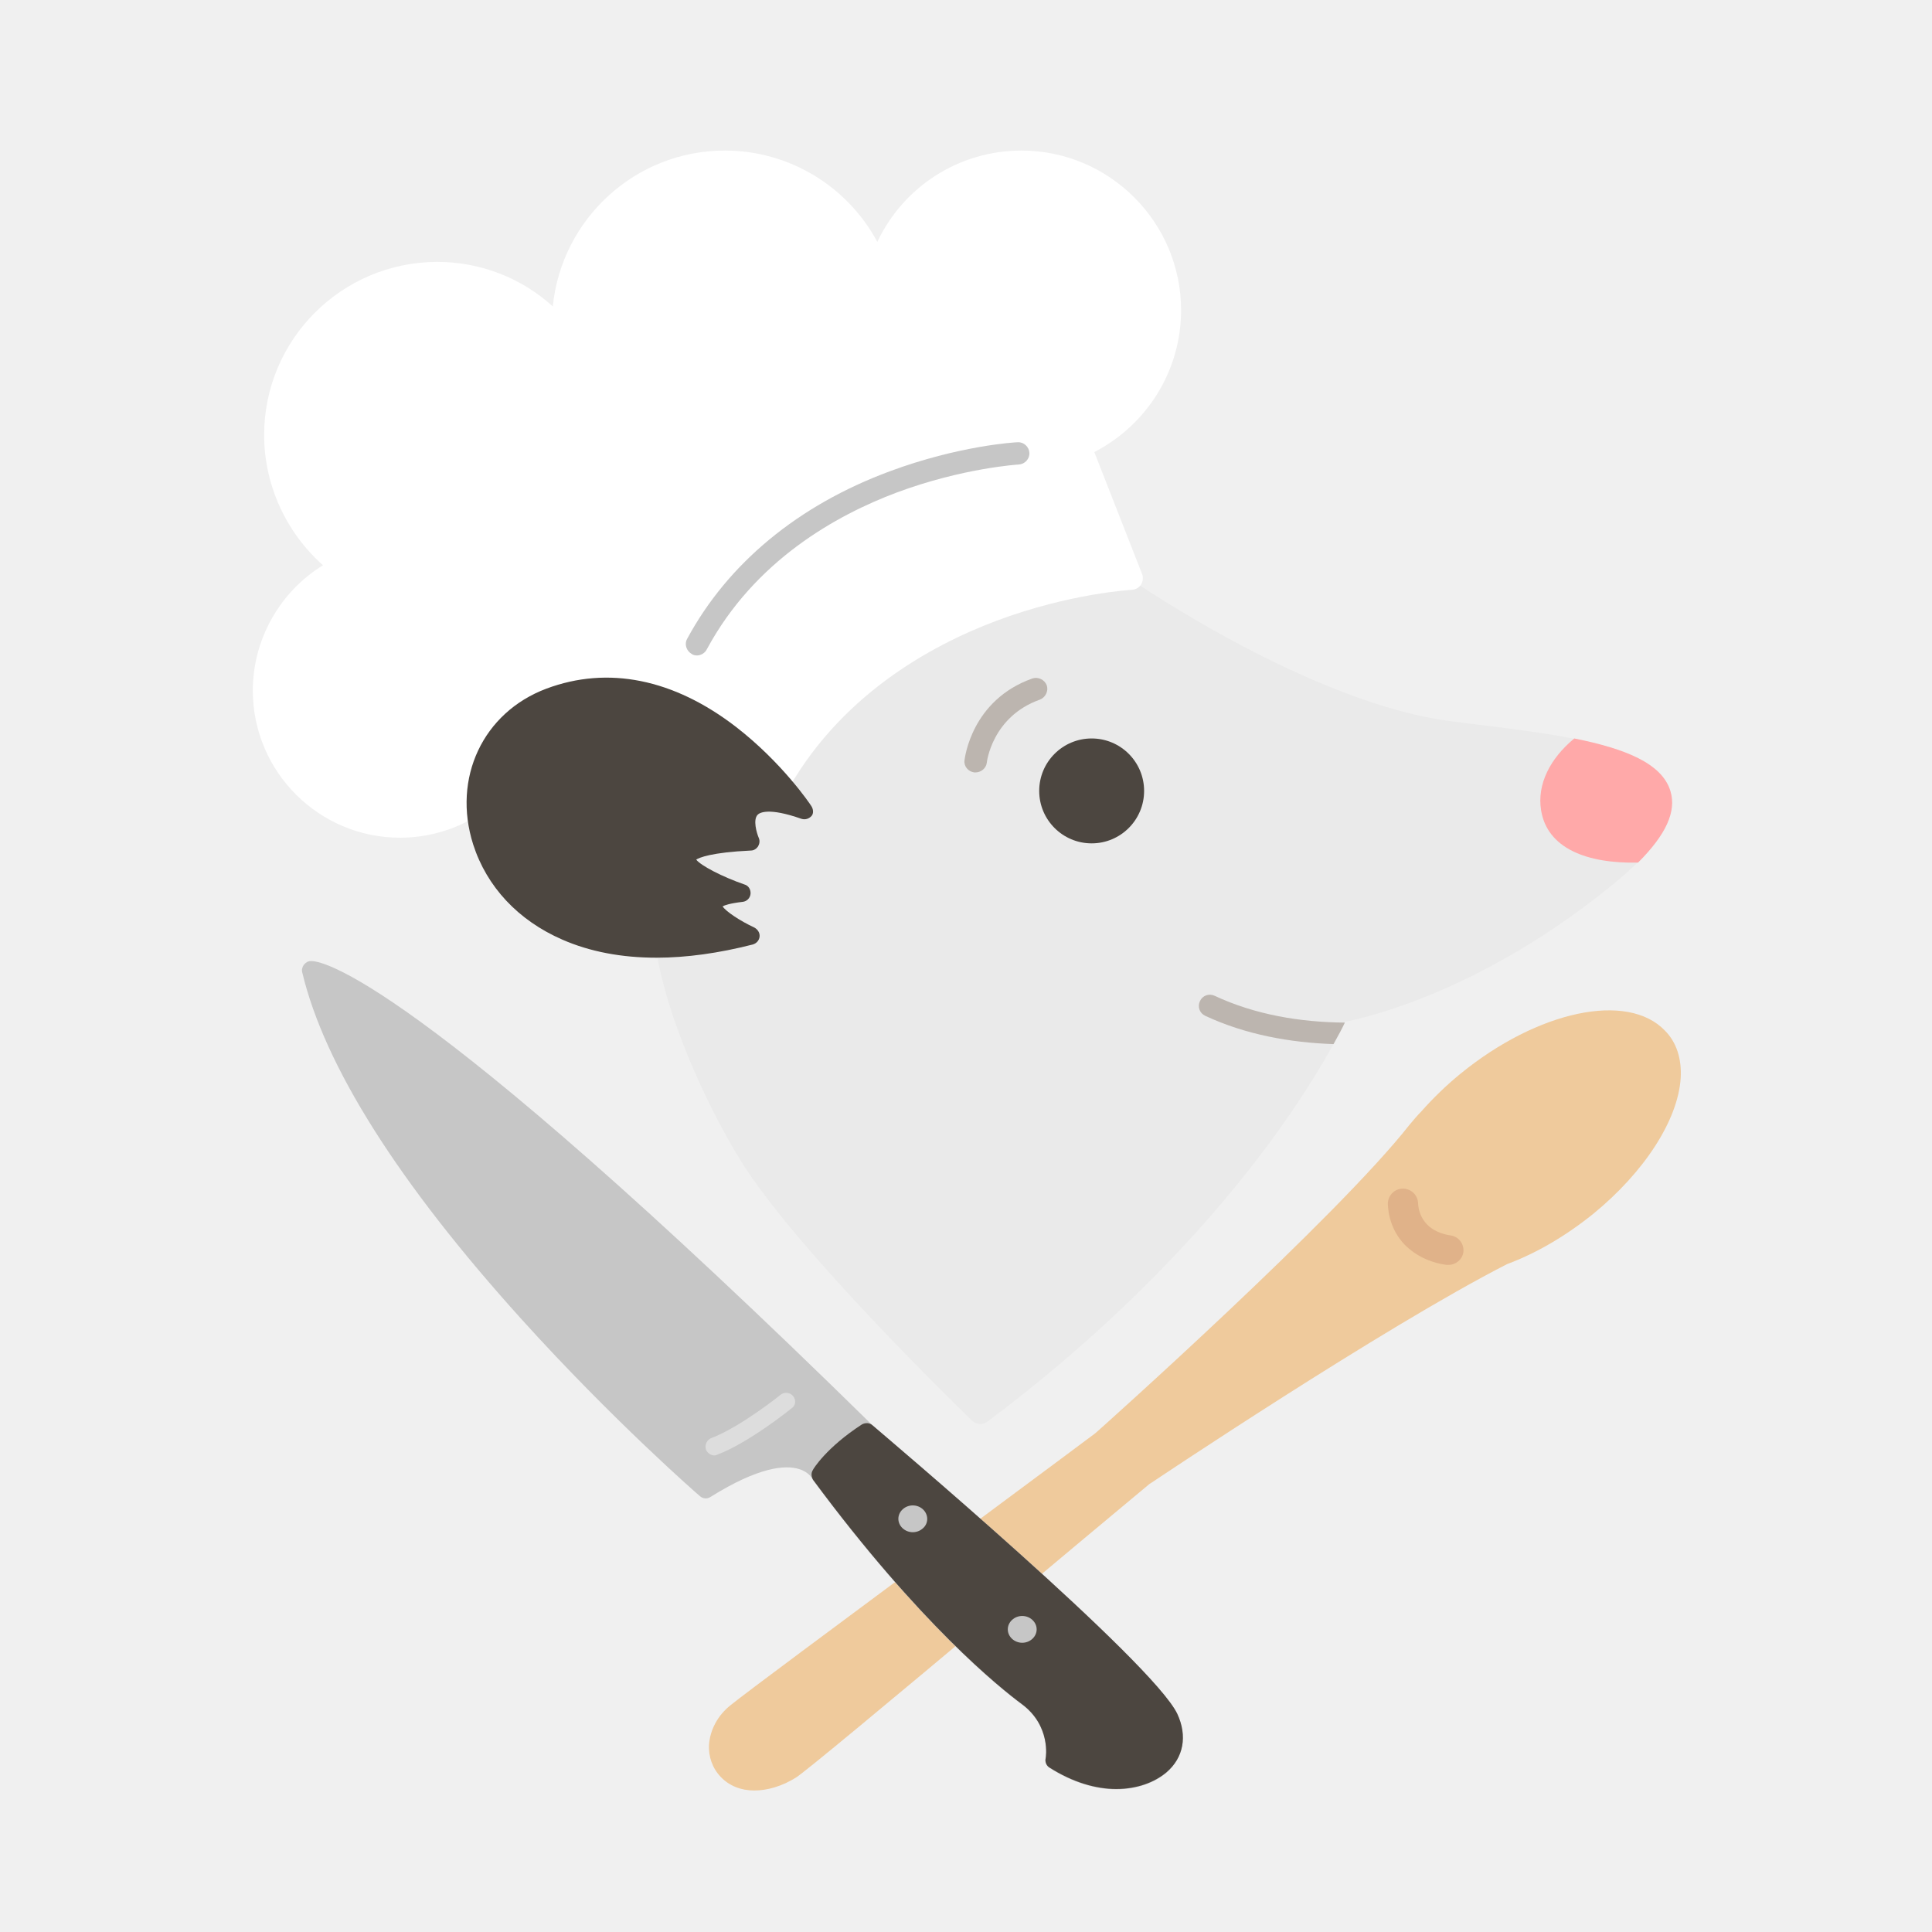
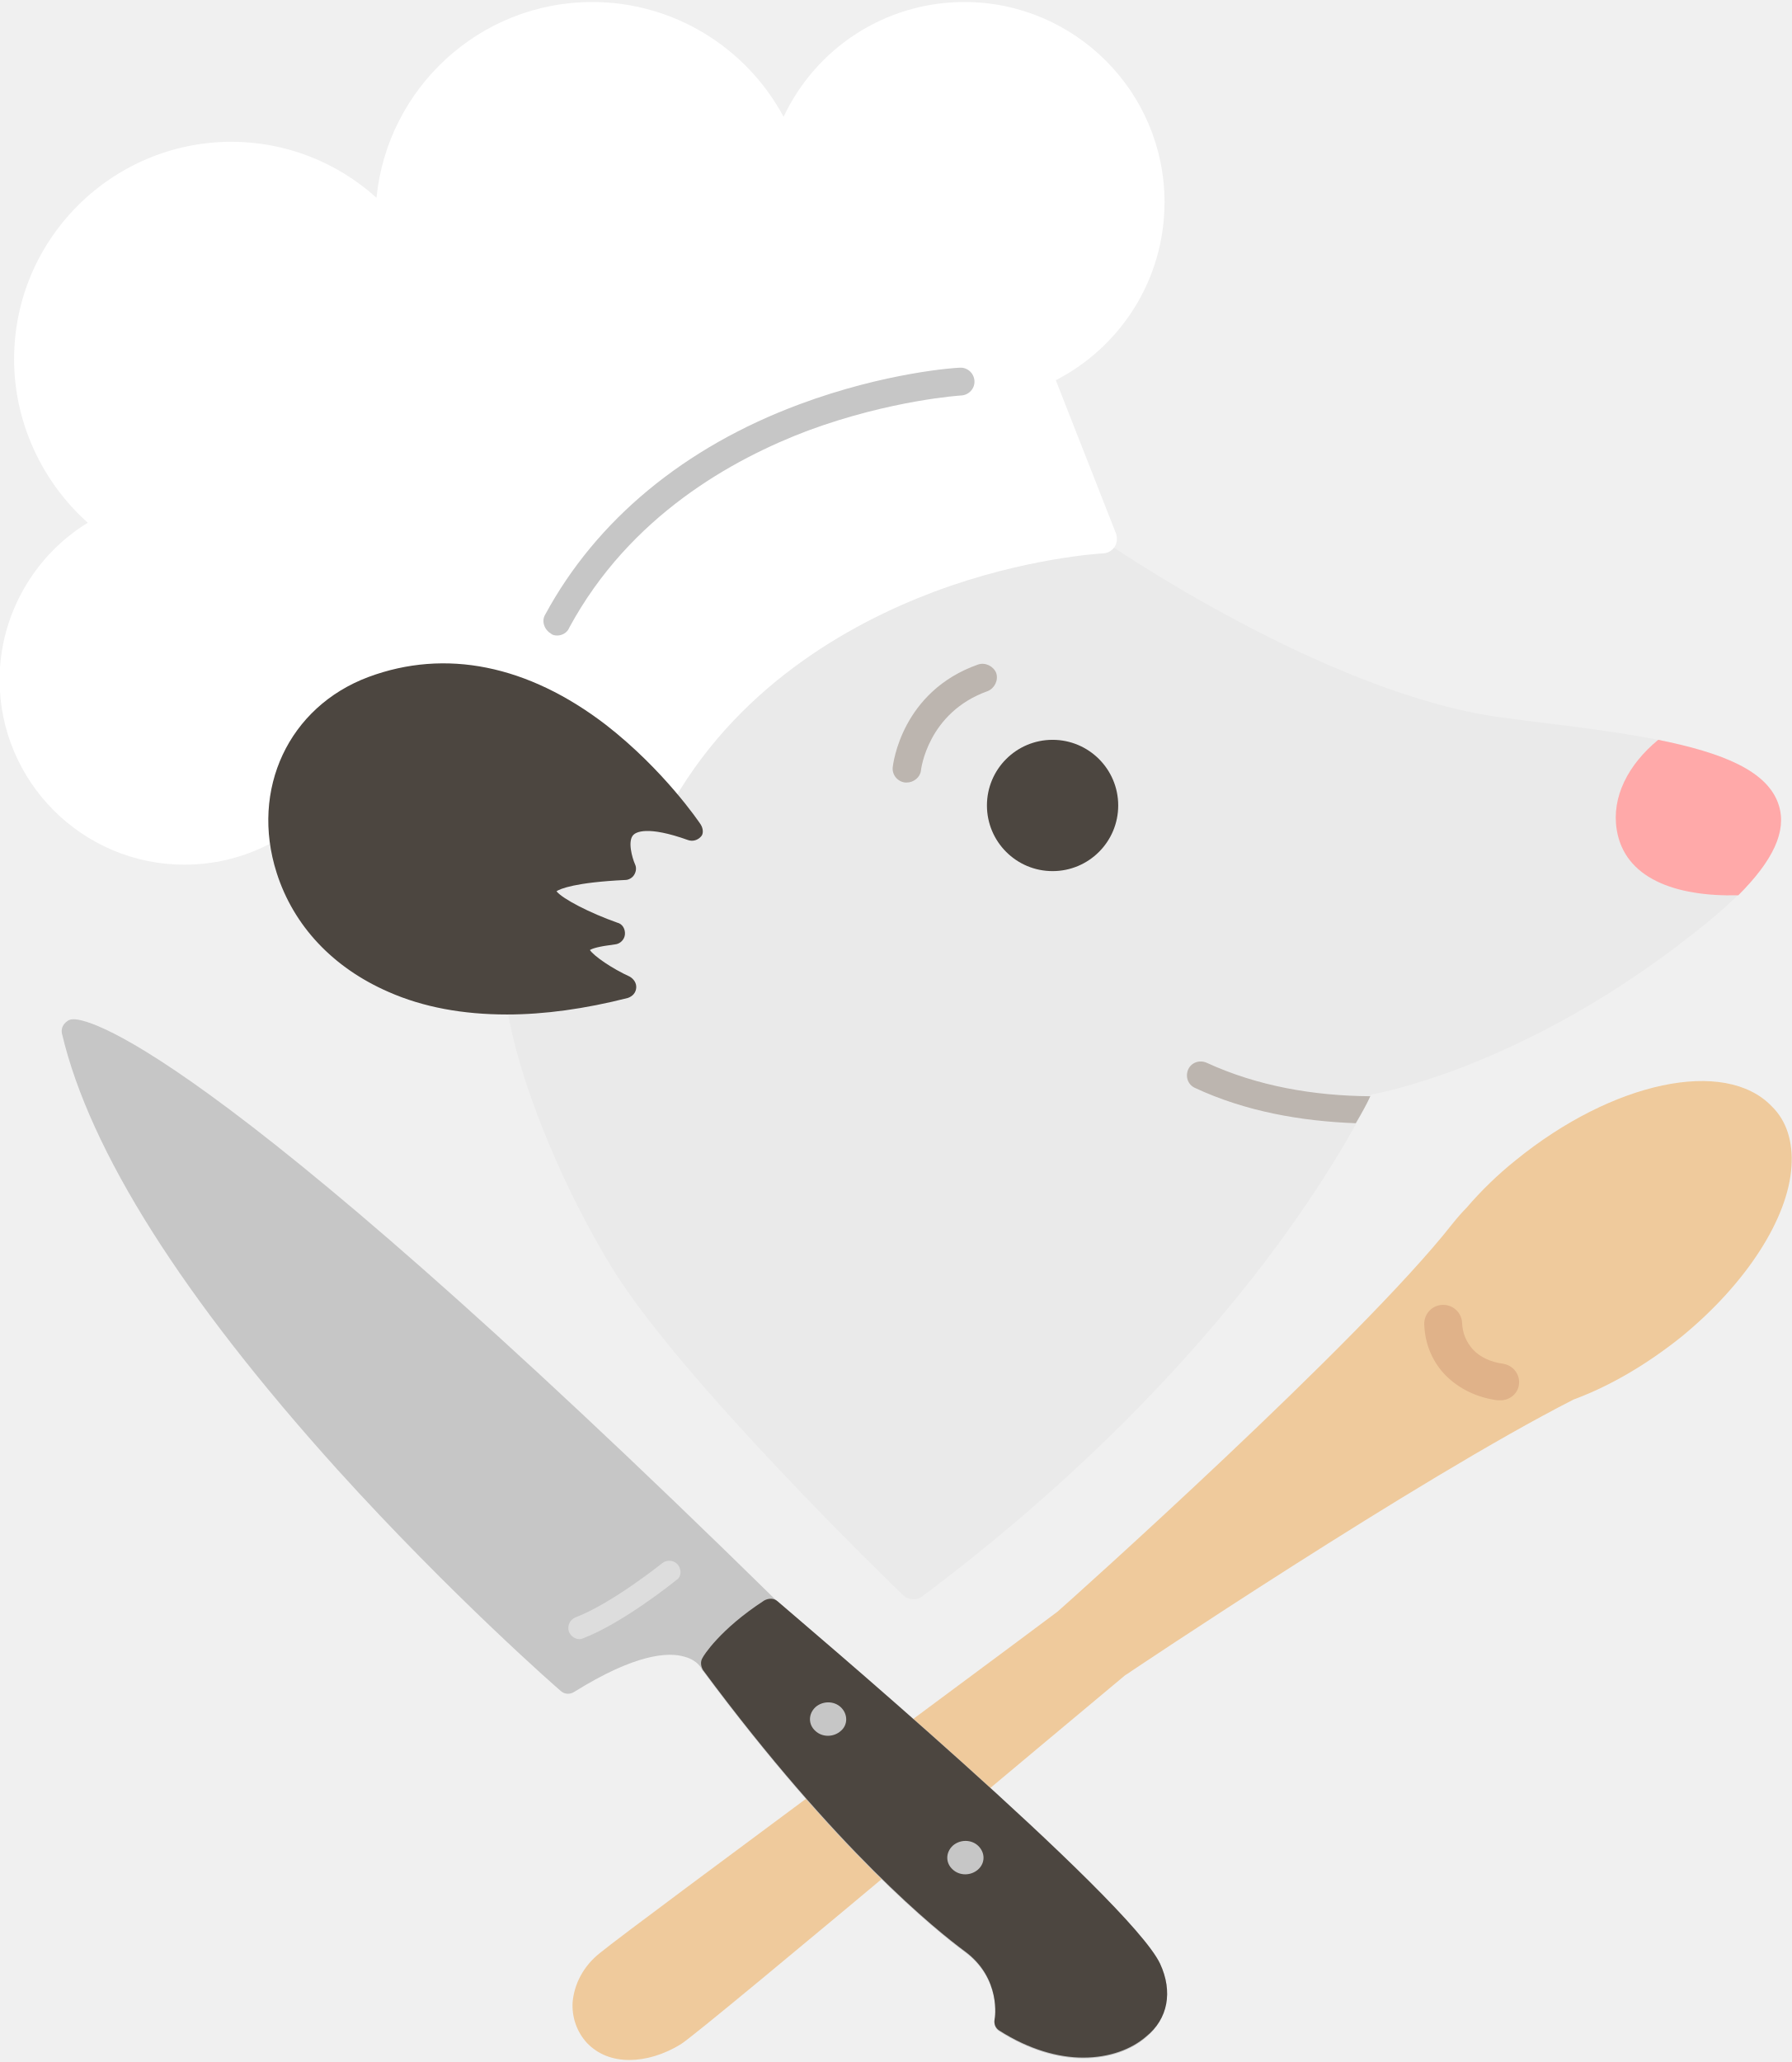
- <svg xmlns="http://www.w3.org/2000/svg" viewBox="0 0 512 512">
-   <path d="M441.2 273.1c-9.9-10.3-33.6-5.3-54.1 11.4-3.8 3.1-7.3 6.5-10.4 10-1 1-2 2.2-3.1 3.5-19.3 24.6-80.8 79.6-83.3 81.8-13.5 10.1-28.3 21-42.5 31.6-26.8 19.9-50 37.1-54.2 40.5-3.4 2.7-5.4 6.5-5.7 10.4-.2 3.2.9 6.3 3.1 8.6 2.3 2.4 5.4 3.6 8.9 3.6 3.4 0 7.3-1.1 11-3.4 2.4-1.5 23.1-18.7 56.6-46.8 12.6-10.6 25.7-21.5 37.2-31.1.1 0 .1-.1.2-.1.6-.4 61.6-41.3 94.5-58.1 7.8-2.9 15.6-7.5 22.8-13.3 13.6-11.1 22.5-24.9 23.2-36 .3-5.1-1.1-9.5-4.2-12.6z" fill="#efca9c" />
-   <path d="M383.9 335.2h-.6c-4.4-.6-8.2-2.5-11-5.3-2.7-2.8-4.3-6.5-4.5-10.7-.1-2.2 1.6-4.1 3.8-4.2 2.2-.1 4.1 1.6 4.2 3.8.1 2.2.9 4.1 2.3 5.6 1.5 1.6 3.7 2.6 6.3 3 2.2.3 3.7 2.3 3.4 4.5-.3 1.9-2 3.3-3.9 3.3z" fill="#e0b289" />
-   <path d="M312 454.2c-6.4-13.6-76.8-73.1-80.7-76.4-123.1-120.9-146.7-123.3-149-123.1-.7 0-1.3.4-1.8 1-.4.6-.6 1.3-.4 2 5.9 24.8 25.5 55.8 58.1 91.9 24.2 26.8 47 46.7 47.3 46.9.8.7 1.9.8 2.8.2 12.8-8 19.8-8.5 23.4-7.4 2.7.8 3.5 2.5 3.5 2.5.1.2.2.4.3.5 28.2 38.1 49.5 55.1 55.3 59.4 7.7 5.7 6.4 14.1 6.3 14.4-.2.9.2 1.9 1 2.4 6.3 4 12.4 5.7 17.7 5.7 5.6 0 10.2-1.8 13.3-4.4 4.6-4 5.6-9.8 2.9-15.6z" fill="#c6c6c6" />
-   <path d="M312 454.2c-6.5-13.7-77.8-73.9-80.8-76.5-.8-.7-1.9-.7-2.8-.2-9.4 6.1-12.9 11.8-13 12.1-.5.8-.4 1.8.1 2.6 28.2 38.1 49.5 55.1 55.3 59.4 7.7 5.7 6.4 14.1 6.3 14.4-.2.9.2 1.9 1 2.4 6.3 4 12.4 5.7 17.7 5.7 5.6 0 10.2-1.8 13.3-4.4 4.6-3.9 5.6-9.7 2.9-15.5zM244.6 405c-1.5 1.4-3.9 1.4-5.4 0-1.5-1.4-1.5-3.6 0-5s3.9-1.4 5.4 0c1.5 1.4 1.5 3.7 0 5zm29 29.3c-1.5 1.4-3.9 1.4-5.4 0-1.5-1.4-1.5-3.6 0-5s3.9-1.4 5.4 0 1.5 3.6 0 5z" fill="#4c4640" />
-   <path d="M210.2 370c-.8-1-2.3-1.2-3.3-.4-.1.1-10.7 8.6-18.4 11.5-1.2.5-1.8 1.8-1.4 3.1.4.9 1.3 1.5 2.2 1.5.3 0 .6-.1.8-.2 8.4-3.2 19.2-11.9 19.7-12.3 1.1-.7 1.2-2.2.4-3.2z" fill="#ddd" />
-   <path d="M442.6 209.7c-3.4-11.9-26.7-14.7-53.7-18l-3.8-.5c-37.3-4.5-84.6-37.1-85-37.4l-.6-.3c-24.8-9.7-50.9-2.8-77.8 20.4-21.1 18.2-36.6 41.4-43.2 51.3-.6.9-1.1 1.7-1.6 2.3-5.1 7.5-5.1 20 0 37.2 4 13.4 11.1 29.3 19.1 42.4 14.6 24 59.8 67.6 61.7 69.5.6.5 1.3.8 2.1.8.6 0 1.2-.2 1.8-.6 37.4-28 61.3-55.6 74.8-73.9 12.1-16.4 18.1-28.1 20-32.1 7.2-1.4 37-8.8 70.4-35.9 12.8-10.3 17.8-18.3 15.8-25.2z" fill="#eaeaea" />
-   <path d="M290 119.8c13.6-7 23-21.2 23-37.6 0-23.3-19-42.3-42.3-42.3-16.6 0-31.3 9.6-38.2 24.2-7.9-14.7-23.3-24.2-40.4-24.2-23.8 0-43.3 18.2-45.6 41.3-8.4-7.6-19.2-11.8-30.7-11.8C90.5 69.5 70 90 70 115.3c0 13.2 5.8 25.8 15.6 34.5-11.4 7-18.6 19.6-18.6 33.2 0 21.5 17.5 39 39 39 14.7 0 27.6-8.2 34.2-20.3l64.6 10.8h.5c1.1 0 2.1-.6 2.6-1.6 14.2-26.3 38.4-39.7 56.2-46.4 19.5-7.3 35.8-8.2 36-8.2.9-.1 1.8-.6 2.3-1.4.5-.8.6-1.8.3-2.7L290 119.8z" fill="#fff" />
-   <circle cx="289.3" cy="209.6" r="13.9" fill="#4c4640" />
-   <path d="M215 213.6c-.3-.5-7.7-11.5-20-21-16.5-12.7-33.9-16.2-50.2-10.1-16.8 6.3-25 23.7-19.4 41.3C129 235 137.3 243.9 149 249c7.3 3.2 15.7 4.8 25 4.8 7.9 0 16.5-1.2 25.5-3.5 1-.3 1.7-1.1 1.8-2.1.1-1-.5-1.9-1.4-2.4-3.7-1.7-7.6-4.3-8.4-5.6.5-.3 1.9-.8 5.3-1.2 1.1-.1 2-1 2.1-2.1.1-1.1-.5-2.2-1.6-2.5-5.8-2-11.6-5-12.8-6.6.8-.5 3.9-1.9 14.5-2.4.8 0 1.5-.5 1.9-1.1.4-.7.5-1.5.2-2.2-.6-1.4-1.6-4.9-.3-6.2.5-.5 2.8-2 11.6 1.1 1 .3 2 0 2.7-.8.5-.6.5-1.7-.1-2.6z" fill="#4c4640" />
-   <path d="M184.7 173.7c-.5 0-1-.1-1.4-.4-1.4-.8-2-2.6-1.2-4 10.8-20 29.4-35.4 53.7-44.4 18.3-6.8 33.2-7.7 33.9-7.7 1.6-.1 3 1.2 3.1 2.8.1 1.6-1.2 3-2.8 3.1-.1 0-14.8.9-32.3 7.4-16 6-37.7 18-50.4 41.6-.5 1-1.6 1.6-2.6 1.6z" fill="#c6c6c6" />
-   <path d="M258.5 204.7h-.3c-1.6-.2-2.8-1.6-2.6-3.2.1-.7 1.9-16 18-21.7 1.5-.5 3.2.3 3.8 1.8.5 1.5-.3 3.2-1.8 3.8-12.7 4.5-14.1 16.6-14.1 16.8-.2 1.4-1.5 2.5-3 2.5zM356.4 271c-11.9-.1-23.8-2.1-34.5-7.1-1.5-.7-3.2-.1-3.9 1.4-.7 1.5-.1 3.2 1.4 3.9 10.7 5 22.5 7.1 34 7.5 1.4-2.5 2.4-4.4 3-5.7z" fill="#bcb5af" />
-   <path d="M417.2 195.7c-6.4 5.3-9.9 12.1-8.8 19 1.6 10.1 12.1 14.2 25.7 13.9 7.4-7.4 10.2-13.5 8.6-18.9-2.2-7.4-12-11.3-25.5-14z" fill="#ffa9a9" />
+ <svg xmlns="http://www.w3.org/2000/svg" version="1.1" id="Layer_1" x="0px" y="0px" viewBox="0 0 445 512" style="enable-background:new 0 0 445 512;" xml:space="preserve">
+   <style type="text/css">
+ 	.st0{fill:#EFCA9C;}
+ 	.st1{fill:#E0B289;}
+ 	.st2{fill:#C6C6C6;}
+ 	.st3{fill:#4C4640;}
+ 	.st4{fill:#DDDDDD;}
+ 	.st5{fill:#EAEAEA;}
+ 	.st6{fill:#FFFFFF;}
+ 	.st7{fill:#BCB5AF;}
+ 	.st8{fill:#FFA9A9;}
+ </style>
+   <g>
+     <path class="st0" d="M440,274.7c-11.6-12.1-39.5-6.2-63.6,13.4c-4.5,3.6-8.6,7.6-12.2,11.8c-1.2,1.2-2.4,2.6-3.6,4.1   c-22.7,28.9-95,93.6-98,96.2c-15.9,11.9-33.3,24.7-50,37.2c-31.5,23.4-58.8,43.6-63.7,47.6c-4,3.2-6.3,7.6-6.7,12.2   c-0.2,3.8,1.1,7.4,3.6,10.1c2.7,2.8,6.3,4.2,10.5,4.2c4,0,8.6-1.3,12.9-4c2.8-1.8,27.2-22,66.6-55c14.8-12.5,30.2-25.3,43.7-36.6   c0.1,0,0.1-0.1,0.2-0.1c0.7-0.5,72.4-48.6,111.1-68.3c9.2-3.4,18.3-8.8,26.8-15.6c16-13.1,26.5-29.3,27.3-42.3   C445.3,283.5,443.7,278.3,440,274.7z" />
+     <path class="st1" d="M372.6,347.7h-0.7c-5.2-0.7-9.6-2.9-12.9-6.2c-3.2-3.3-5.1-7.6-5.3-12.6c-0.1-2.6,1.9-4.8,4.5-4.9   c2.6-0.1,4.8,1.9,4.9,4.5c0.1,2.6,1.1,4.8,2.7,6.6c1.8,1.9,4.4,3.1,7.4,3.5c2.6,0.4,4.4,2.7,4,5.3   C376.9,346.1,374.9,347.7,372.6,347.7L372.6,347.7z" />
+     <path class="st2" d="M288.1,487.6c-7.5-16-90.3-86-94.9-89.8C48.4,255.6,20.7,252.8,18,253.1c-0.8,0-1.5,0.5-2.1,1.2   c-0.5,0.7-0.7,1.5-0.5,2.4c6.9,29.2,30,65.6,68.3,108.1c28.5,31.5,55.3,54.9,55.6,55.1c0.9,0.8,2.2,0.9,3.3,0.2   c15.1-9.4,23.3-10,27.5-8.7c3.2,0.9,4.1,2.9,4.1,2.9c0.1,0.2,0.2,0.5,0.4,0.6c33.2,44.8,58.2,64.8,65,69.8   c9.1,6.7,7.5,16.6,7.4,16.9c-0.2,1.1,0.2,2.2,1.2,2.8c7.4,4.7,14.6,6.7,20.8,6.7c6.6,0,12-2.1,15.6-5.2   C290.1,501.3,291.3,494.5,288.1,487.6L288.1,487.6z" />
+     <path class="st3" d="M288.1,487.6c-7.6-16.1-91.5-86.9-95-90c-0.9-0.8-2.2-0.8-3.3-0.2c-11.1,7.2-15.2,13.9-15.3,14.2   c-0.6,0.9-0.5,2.1,0.1,3.1c33.2,44.8,58.2,64.8,65,69.8c9.1,6.7,7.5,16.6,7.4,16.9c-0.2,1.1,0.2,2.2,1.2,2.8   c7.4,4.7,14.6,6.7,20.8,6.7c6.6,0,12-2.1,15.6-5.2C290.1,501.3,291.3,494.5,288.1,487.6L288.1,487.6z M208.8,429.8   c-1.8,1.6-4.6,1.6-6.3,0c-1.8-1.6-1.8-4.2,0-5.9c1.8-1.6,4.6-1.6,6.3,0C210.6,425.6,210.6,428.3,208.8,429.8z M242.9,464.2   c-1.8,1.6-4.6,1.6-6.3,0c-1.8-1.6-1.8-4.2,0-5.9c1.8-1.6,4.6-1.6,6.3,0C244.7,460,244.7,462.6,242.9,464.2z" />
+     <path class="st4" d="M168.4,388.6c-0.9-1.2-2.7-1.4-3.9-0.5c-0.1,0.1-12.6,10.1-21.6,13.5c-1.4,0.6-2.1,2.1-1.6,3.6   c0.5,1.1,1.5,1.8,2.6,1.8c0.4,0,0.7-0.1,0.9-0.2c9.9-3.8,22.6-14,23.2-14.5C169.2,391.6,169.3,389.8,168.4,388.6z" />
+     <path class="st5" d="M441.7,200.1c-4-14-31.4-17.3-63.1-21.2l-4.5-0.6c-43.9-5.3-99.5-43.6-99.9-44l-0.7-0.4   c-29.2-11.4-59.9-3.3-91.5,24c-24.8,21.4-43,48.7-50.8,60.3c-0.7,1.1-1.3,2-1.9,2.7c-6,8.8-6,23.5,0,43.7   c4.7,15.8,13.1,34.5,22.5,49.9c17.2,28.2,70.3,79.5,72.6,81.7c0.7,0.6,1.5,0.9,2.5,0.9c0.7,0,1.4-0.2,2.1-0.7   c44-32.9,72.1-65.4,88-86.9c14.2-19.3,21.3-33,23.5-37.7c8.5-1.6,43.5-10.3,82.8-42.2C438.1,217.7,444,208.3,441.7,200.1   L441.7,200.1z" />
+     <path class="st6" d="M262.2,94.4c16-8.2,27-24.9,27-44.2c0-27.4-22.3-49.7-49.7-49.7c-19.5,0-36.8,11.3-44.9,28.5   c-9.3-17.3-27.4-28.5-47.5-28.5c-28,0-50.9,21.4-53.6,48.6c-9.9-8.9-22.6-13.9-36.1-13.9c-29.7,0.1-53.9,24.2-53.9,54   c0,15.5,6.8,30.3,18.3,40.6c-13.4,8.2-21.9,23-21.9,39c0,25.3,20.6,45.9,45.9,45.9c17.3,0,32.5-9.6,40.2-23.9l76,12.7h0.6   c1.3,0,2.5-0.7,3.1-1.9c16.7-30.9,45.2-46.7,66.1-54.6c22.9-8.6,42.1-9.6,42.3-9.6c1.1-0.1,2.1-0.7,2.7-1.6   c0.6-0.9,0.7-2.1,0.4-3.2L262.2,94.4z" />
+     <circle class="st3" cx="261.4" cy="200" r="16.3" />
+     <path class="st3" d="M174,204.7c-0.4-0.6-9.1-13.5-23.5-24.7c-19.4-14.9-39.9-19-59-11.9c-19.8,7.4-29.4,27.9-22.8,48.6   c4.2,13.2,14,23.6,27.8,29.6c8.6,3.8,18.5,5.6,29.4,5.6c9.3,0,19.4-1.4,30-4.1c1.2-0.4,2-1.3,2.1-2.5c0.1-1.2-0.6-2.2-1.6-2.8   c-4.4-2-8.9-5.1-9.9-6.6c0.6-0.4,2.2-0.9,6.2-1.4c1.3-0.1,2.4-1.2,2.5-2.5c0.1-1.3-0.6-2.6-1.9-2.9c-6.8-2.4-13.6-5.9-15.1-7.8   c0.9-0.6,4.6-2.2,17.1-2.8c0.9,0,1.8-0.6,2.2-1.3c0.5-0.8,0.6-1.8,0.2-2.6c-0.7-1.6-1.9-5.8-0.4-7.3c0.6-0.6,3.3-2.4,13.6,1.3   c1.2,0.4,2.4,0,3.2-0.9C174.7,207.1,174.7,205.8,174,204.7L174,204.7z" />
+     <path class="st2" d="M138.4,157.8c-0.6,0-1.2-0.1-1.6-0.5c-1.6-0.9-2.4-3.1-1.4-4.7c12.7-23.5,34.6-41.6,63.1-52.2   c21.5-8,39-9.1,39.9-9.1c1.9-0.1,3.5,1.4,3.6,3.3c0.1,1.9-1.4,3.5-3.3,3.6c-0.1,0-17.4,1.1-38,8.7c-18.8,7.1-44.3,21.2-59.3,48.9   C140.9,157.1,139.6,157.8,138.4,157.8L138.4,157.8z" />
+     <path class="st7" d="M225.2,194.3h-0.4c-1.9-0.2-3.3-1.9-3.1-3.8c0.1-0.8,2.2-18.8,21.2-25.5c1.8-0.6,3.8,0.4,4.5,2.1   c0.6,1.8-0.4,3.8-2.1,4.5c-14.9,5.3-16.6,19.5-16.6,19.8C228.5,193,226.9,194.3,225.2,194.3L225.2,194.3z M340.3,272.2   c-14-0.1-28-2.5-40.6-8.3c-1.8-0.8-3.8-0.1-4.6,1.6c-0.8,1.8-0.1,3.8,1.6,4.6c12.6,5.9,26.5,8.3,40,8.8   C338.4,276,339.6,273.8,340.3,272.2L340.3,272.2z" />
+     <path class="st8" d="M411.8,183.7c-7.5,6.2-11.6,14.2-10.3,22.3c1.9,11.9,14.2,16.7,30.2,16.3c8.7-8.7,12-15.9,10.1-22.2   C439.2,191.4,427.7,186.9,411.8,183.7L411.8,183.7z" />
+   </g>
</svg>
